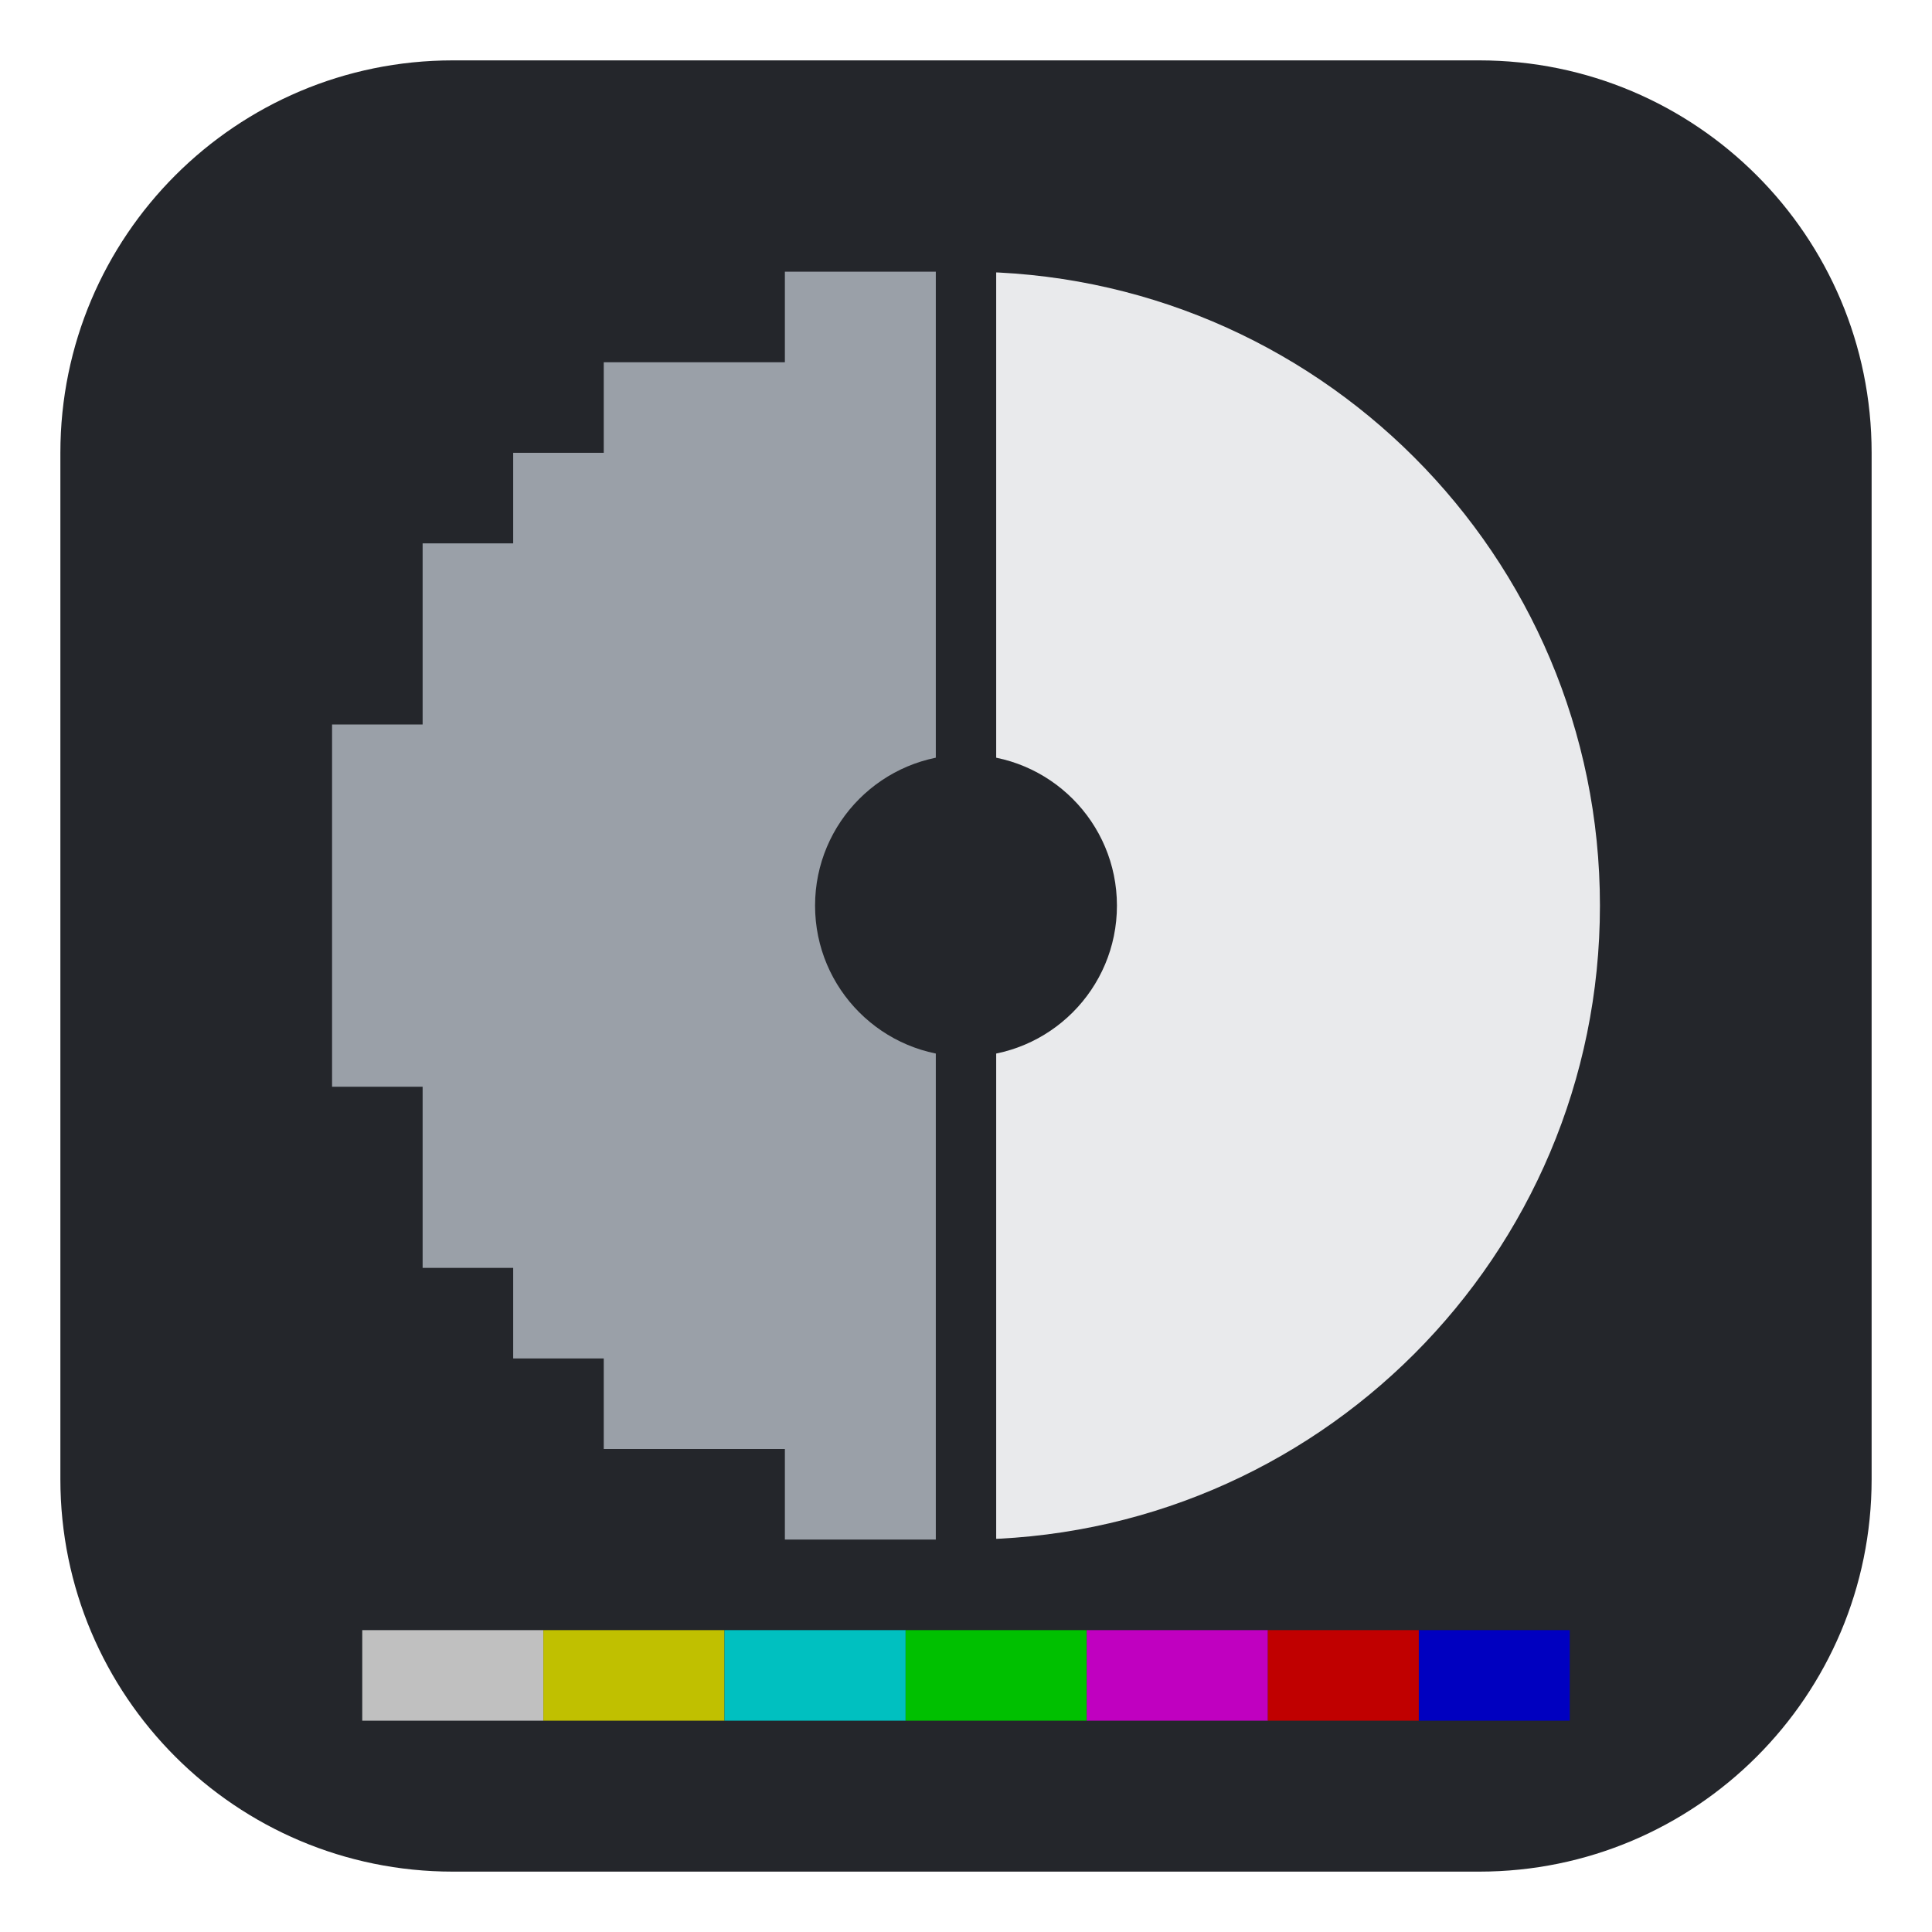
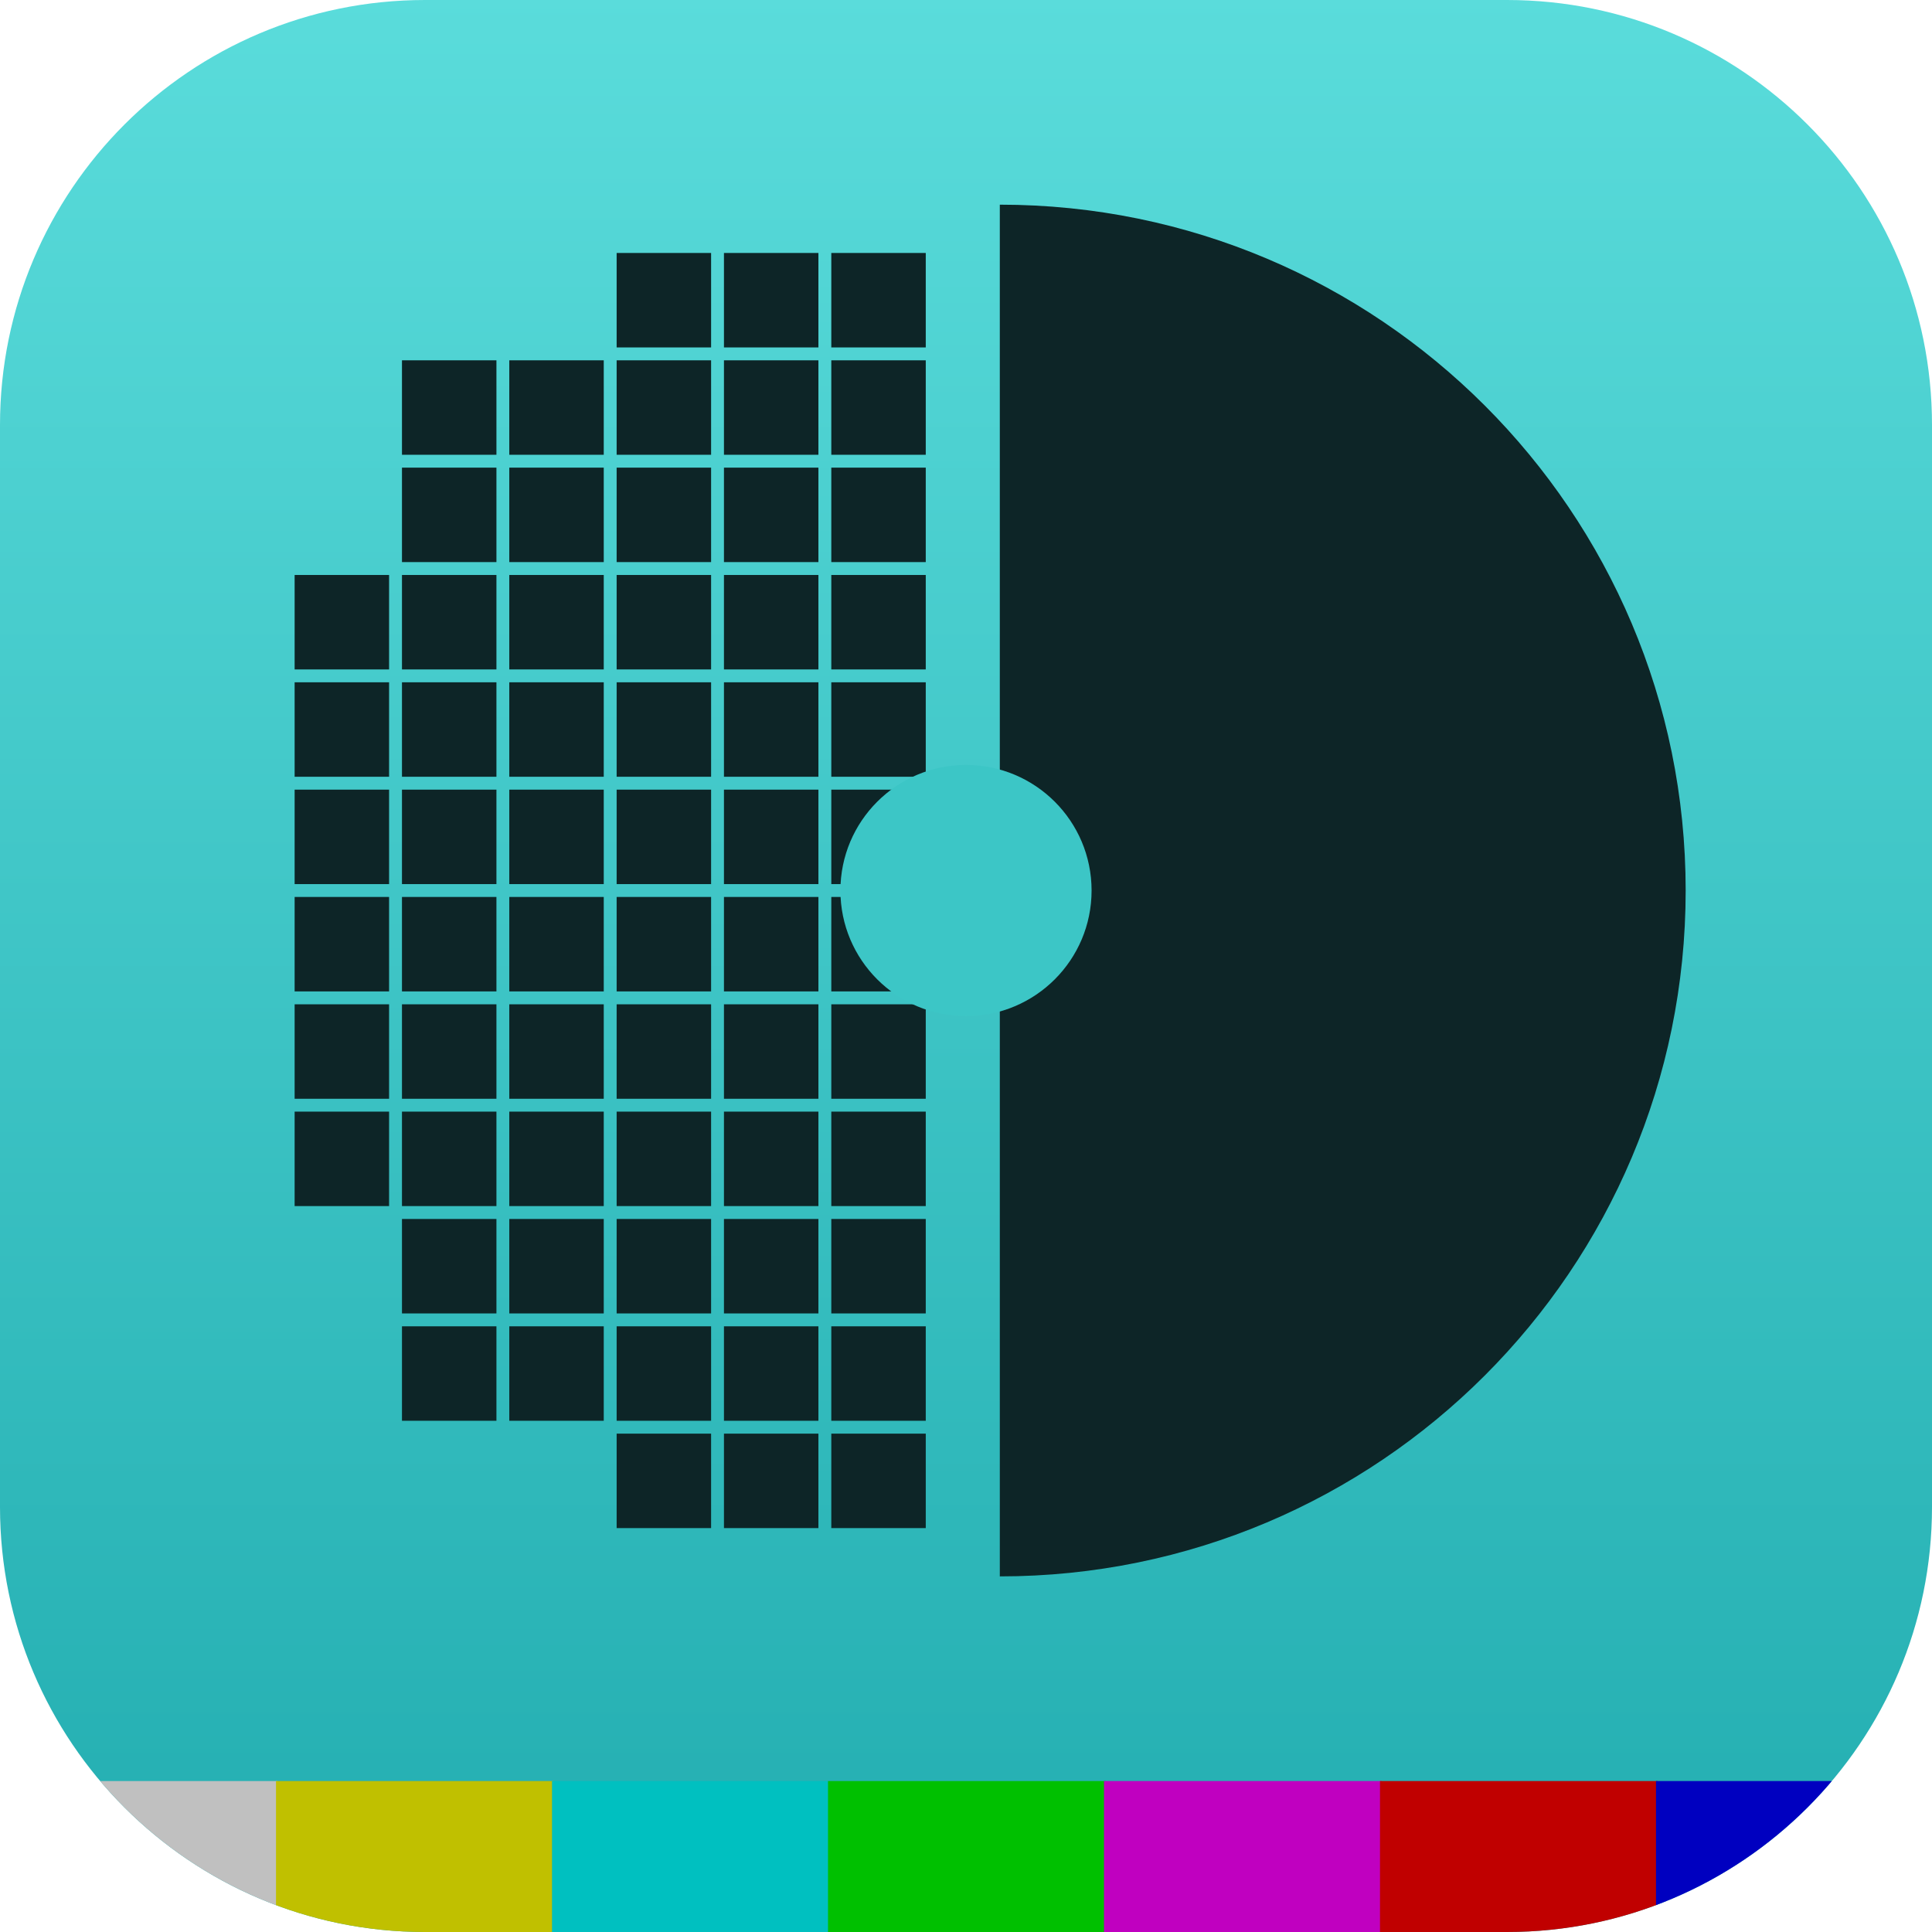
- <svg xmlns="http://www.w3.org/2000/svg" viewBox="0 0 64 64">
-   <rect x="2" y="2" width="60" height="60" rx="13" fill="#24262B" />
-   <path d="M32 9 A21 21 0 0 1 32 51 Z" fill="#E9EAEC" />
-   <path d="M32 9 H26 V12 H20 V15 H17 V18 H14 V24 H11 V36 H14 V42 H17 V45 H20 V48 H26 V51 H32 Z" fill="#9AA0A8" />
-   <circle cx="32" cy="30" r="5" fill="#24262B" />
-   <rect x="31" y="7" width="2" height="46" fill="#24262B" />
-   <g transform="translate(12 54)">
-     <rect x="0" width="6" height="3" fill="#C0C0C0" />
-     <rect x="6" width="6" height="3" fill="#C0C000" />
-     <rect x="12" width="6" height="3" fill="#00C0C0" />
-     <rect x="18" width="6" height="3" fill="#00C000" />
-     <rect x="24" width="6" height="3" fill="#C000C0" />
-     <rect x="30" width="5" height="3" fill="#C00000" />
-     <rect x="35" width="5" height="3" fill="#0000C0" />
+ <svg xmlns="http://www.w3.org/2000/svg" viewBox="0 0 64 64" width="64" height="64">
+   <defs>
+     <linearGradient id="g" x1="0" y1="0" x2="0" y2="1">
+       <stop offset="0" stop-color="#5ADCDB" />
+       <stop offset="1" stop-color="#22ADB0" />
+     </linearGradient>
+     <clipPath id="c">
+       <rect width="64" height="64" rx="14.08" />
+     </clipPath>
+   </defs>
+   <g clip-path="url(#c)">
+     <rect width="64" height="64" fill="url(#g)" />
+     <rect x="0.000" y="59" width="9.193" height="5" fill="#C0C0C0" />
+     <rect x="9.143" y="59" width="9.193" height="5" fill="#C0C000" />
+     <rect x="18.286" y="59" width="9.193" height="5" fill="#00C0C0" />
+     <rect x="27.429" y="59" width="9.193" height="5" fill="#00C000" />
+     <rect x="36.571" y="59" width="9.193" height="5" fill="#C000C0" />
+     <rect x="45.714" y="59" width="9.193" height="5" fill="#C00000" />
+     <rect x="54.857" y="59" width="9.193" height="5" fill="#0000C0" />
  </g>
+   <path d="M33.120 6.780 A22.720 22.720 0 0 1 33.120 52.220 Z" fill="#0D2527" />
+   <rect x="27.538" y="8.380" width="3.129" height="3.129" fill="#0D2527" />
+   <rect x="27.538" y="11.936" width="3.129" height="3.129" fill="#0D2527" />
+   <rect x="27.538" y="15.491" width="3.129" height="3.129" fill="#0D2527" />
+   <rect x="27.538" y="19.047" width="3.129" height="3.129" fill="#0D2527" />
+   <rect x="27.538" y="22.602" width="3.129" height="3.129" fill="#0D2527" />
+   <rect x="27.538" y="26.158" width="3.129" height="3.129" fill="#0D2527" />
+   <rect x="27.538" y="29.713" width="3.129" height="3.129" fill="#0D2527" />
+   <rect x="27.538" y="33.269" width="3.129" height="3.129" fill="#0D2527" />
+   <rect x="27.538" y="36.824" width="3.129" height="3.129" fill="#0D2527" />
+   <rect x="27.538" y="40.380" width="3.129" height="3.129" fill="#0D2527" />
+   <rect x="27.538" y="43.936" width="3.129" height="3.129" fill="#0D2527" />
+   <rect x="27.538" y="47.491" width="3.129" height="3.129" fill="#0D2527" />
+   <rect x="23.982" y="8.380" width="3.129" height="3.129" fill="#0D2527" />
+   <rect x="23.982" y="11.936" width="3.129" height="3.129" fill="#0D2527" />
+   <rect x="23.982" y="15.491" width="3.129" height="3.129" fill="#0D2527" />
+   <rect x="23.982" y="19.047" width="3.129" height="3.129" fill="#0D2527" />
+   <rect x="23.982" y="22.602" width="3.129" height="3.129" fill="#0D2527" />
+   <rect x="23.982" y="26.158" width="3.129" height="3.129" fill="#0D2527" />
+   <rect x="23.982" y="29.713" width="3.129" height="3.129" fill="#0D2527" />
+   <rect x="23.982" y="33.269" width="3.129" height="3.129" fill="#0D2527" />
+   <rect x="23.982" y="36.824" width="3.129" height="3.129" fill="#0D2527" />
+   <rect x="23.982" y="40.380" width="3.129" height="3.129" fill="#0D2527" />
+   <rect x="23.982" y="43.936" width="3.129" height="3.129" fill="#0D2527" />
+   <rect x="23.982" y="47.491" width="3.129" height="3.129" fill="#0D2527" />
+   <rect x="20.427" y="8.380" width="3.129" height="3.129" fill="#0D2527" />
+   <rect x="20.427" y="11.936" width="3.129" height="3.129" fill="#0D2527" />
+   <rect x="20.427" y="15.491" width="3.129" height="3.129" fill="#0D2527" />
+   <rect x="20.427" y="19.047" width="3.129" height="3.129" fill="#0D2527" />
+   <rect x="20.427" y="22.602" width="3.129" height="3.129" fill="#0D2527" />
+   <rect x="20.427" y="26.158" width="3.129" height="3.129" fill="#0D2527" />
+   <rect x="20.427" y="29.713" width="3.129" height="3.129" fill="#0D2527" />
+   <rect x="20.427" y="33.269" width="3.129" height="3.129" fill="#0D2527" />
+   <rect x="20.427" y="36.824" width="3.129" height="3.129" fill="#0D2527" />
+   <rect x="20.427" y="40.380" width="3.129" height="3.129" fill="#0D2527" />
+   <rect x="20.427" y="43.936" width="3.129" height="3.129" fill="#0D2527" />
+   <rect x="20.427" y="47.491" width="3.129" height="3.129" fill="#0D2527" />
+   <rect x="16.871" y="11.936" width="3.129" height="3.129" fill="#0D2527" />
+   <rect x="16.871" y="15.491" width="3.129" height="3.129" fill="#0D2527" />
+   <rect x="16.871" y="19.047" width="3.129" height="3.129" fill="#0D2527" />
+   <rect x="16.871" y="22.602" width="3.129" height="3.129" fill="#0D2527" />
+   <rect x="16.871" y="26.158" width="3.129" height="3.129" fill="#0D2527" />
+   <rect x="16.871" y="29.713" width="3.129" height="3.129" fill="#0D2527" />
+   <rect x="16.871" y="33.269" width="3.129" height="3.129" fill="#0D2527" />
+   <rect x="16.871" y="36.824" width="3.129" height="3.129" fill="#0D2527" />
+   <rect x="16.871" y="40.380" width="3.129" height="3.129" fill="#0D2527" />
+   <rect x="16.871" y="43.936" width="3.129" height="3.129" fill="#0D2527" />
+   <rect x="13.316" y="11.936" width="3.129" height="3.129" fill="#0D2527" />
+   <rect x="13.316" y="15.491" width="3.129" height="3.129" fill="#0D2527" />
+   <rect x="13.316" y="19.047" width="3.129" height="3.129" fill="#0D2527" />
+   <rect x="13.316" y="22.602" width="3.129" height="3.129" fill="#0D2527" />
+   <rect x="13.316" y="26.158" width="3.129" height="3.129" fill="#0D2527" />
+   <rect x="13.316" y="29.713" width="3.129" height="3.129" fill="#0D2527" />
+   <rect x="13.316" y="33.269" width="3.129" height="3.129" fill="#0D2527" />
+   <rect x="13.316" y="36.824" width="3.129" height="3.129" fill="#0D2527" />
+   <rect x="13.316" y="40.380" width="3.129" height="3.129" fill="#0D2527" />
+   <rect x="13.316" y="43.936" width="3.129" height="3.129" fill="#0D2527" />
+   <rect x="9.760" y="19.047" width="3.129" height="3.129" fill="#0D2527" />
+   <rect x="9.760" y="22.602" width="3.129" height="3.129" fill="#0D2527" />
+   <rect x="9.760" y="26.158" width="3.129" height="3.129" fill="#0D2527" />
+   <rect x="9.760" y="29.713" width="3.129" height="3.129" fill="#0D2527" />
+   <rect x="9.760" y="33.269" width="3.129" height="3.129" fill="#0D2527" />
+   <rect x="9.760" y="36.824" width="3.129" height="3.129" fill="#0D2527" />
+   <circle cx="32.000" cy="29.500" r="4.160" fill="#3CC6C6" />
</svg>
